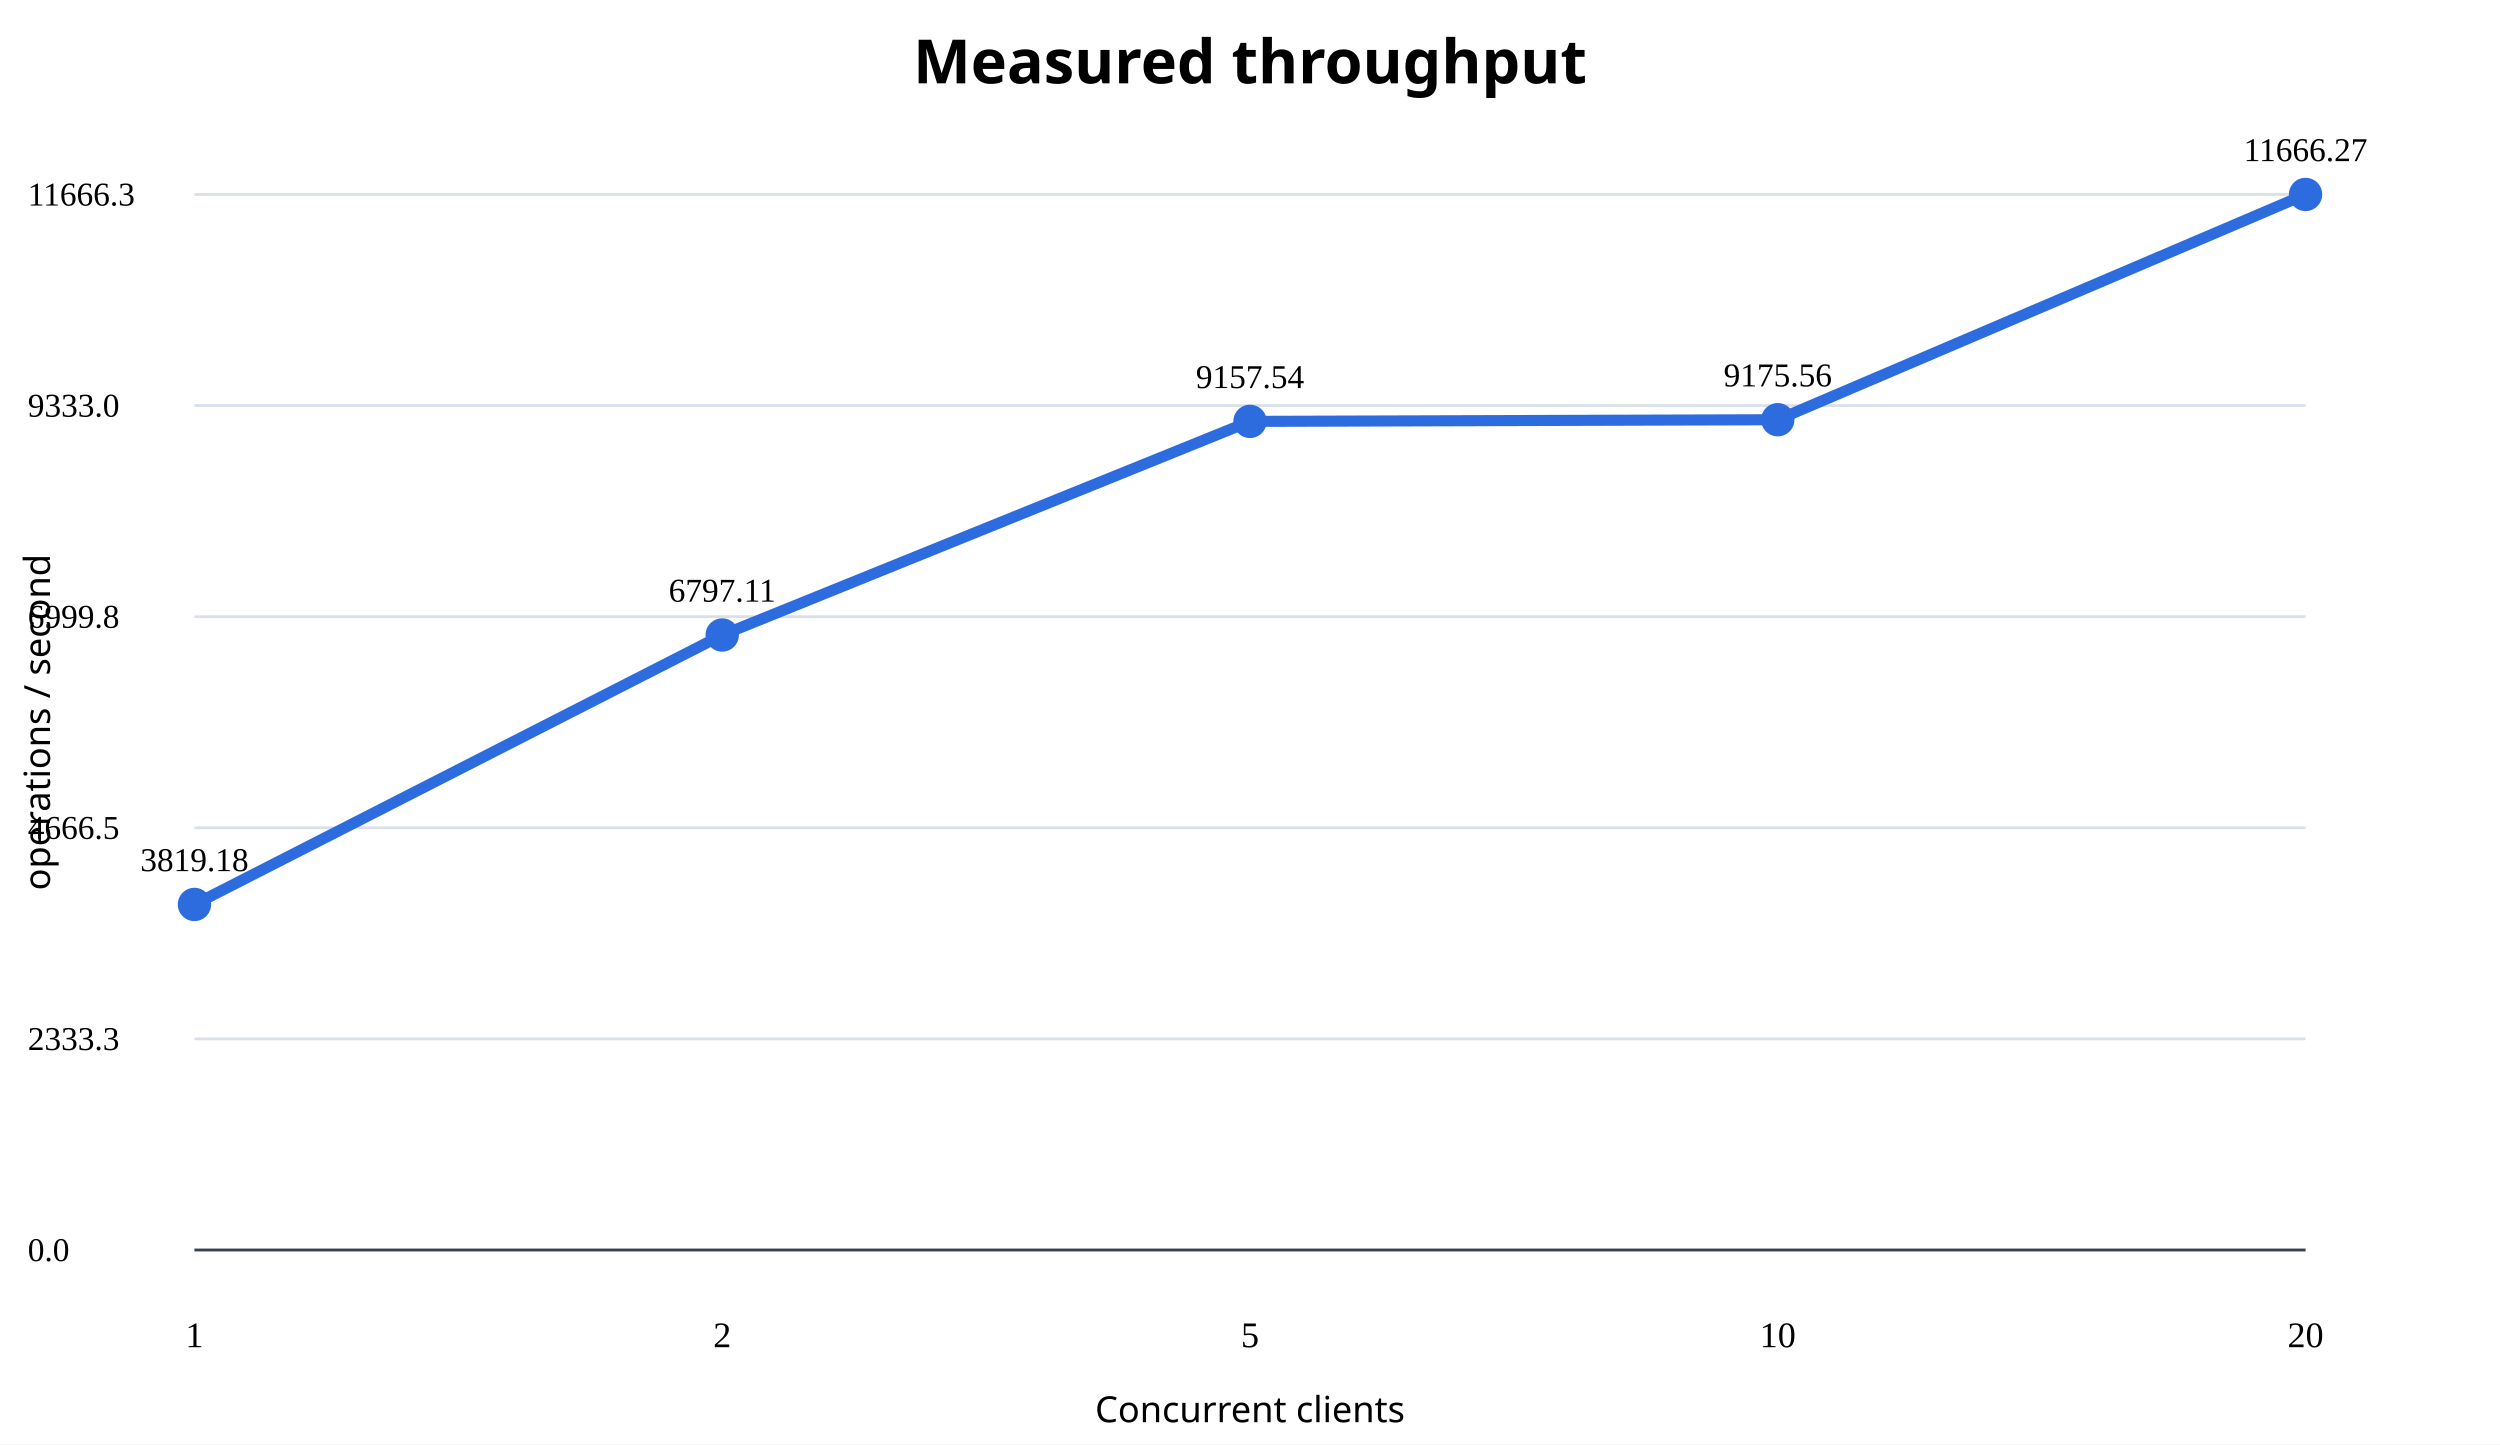
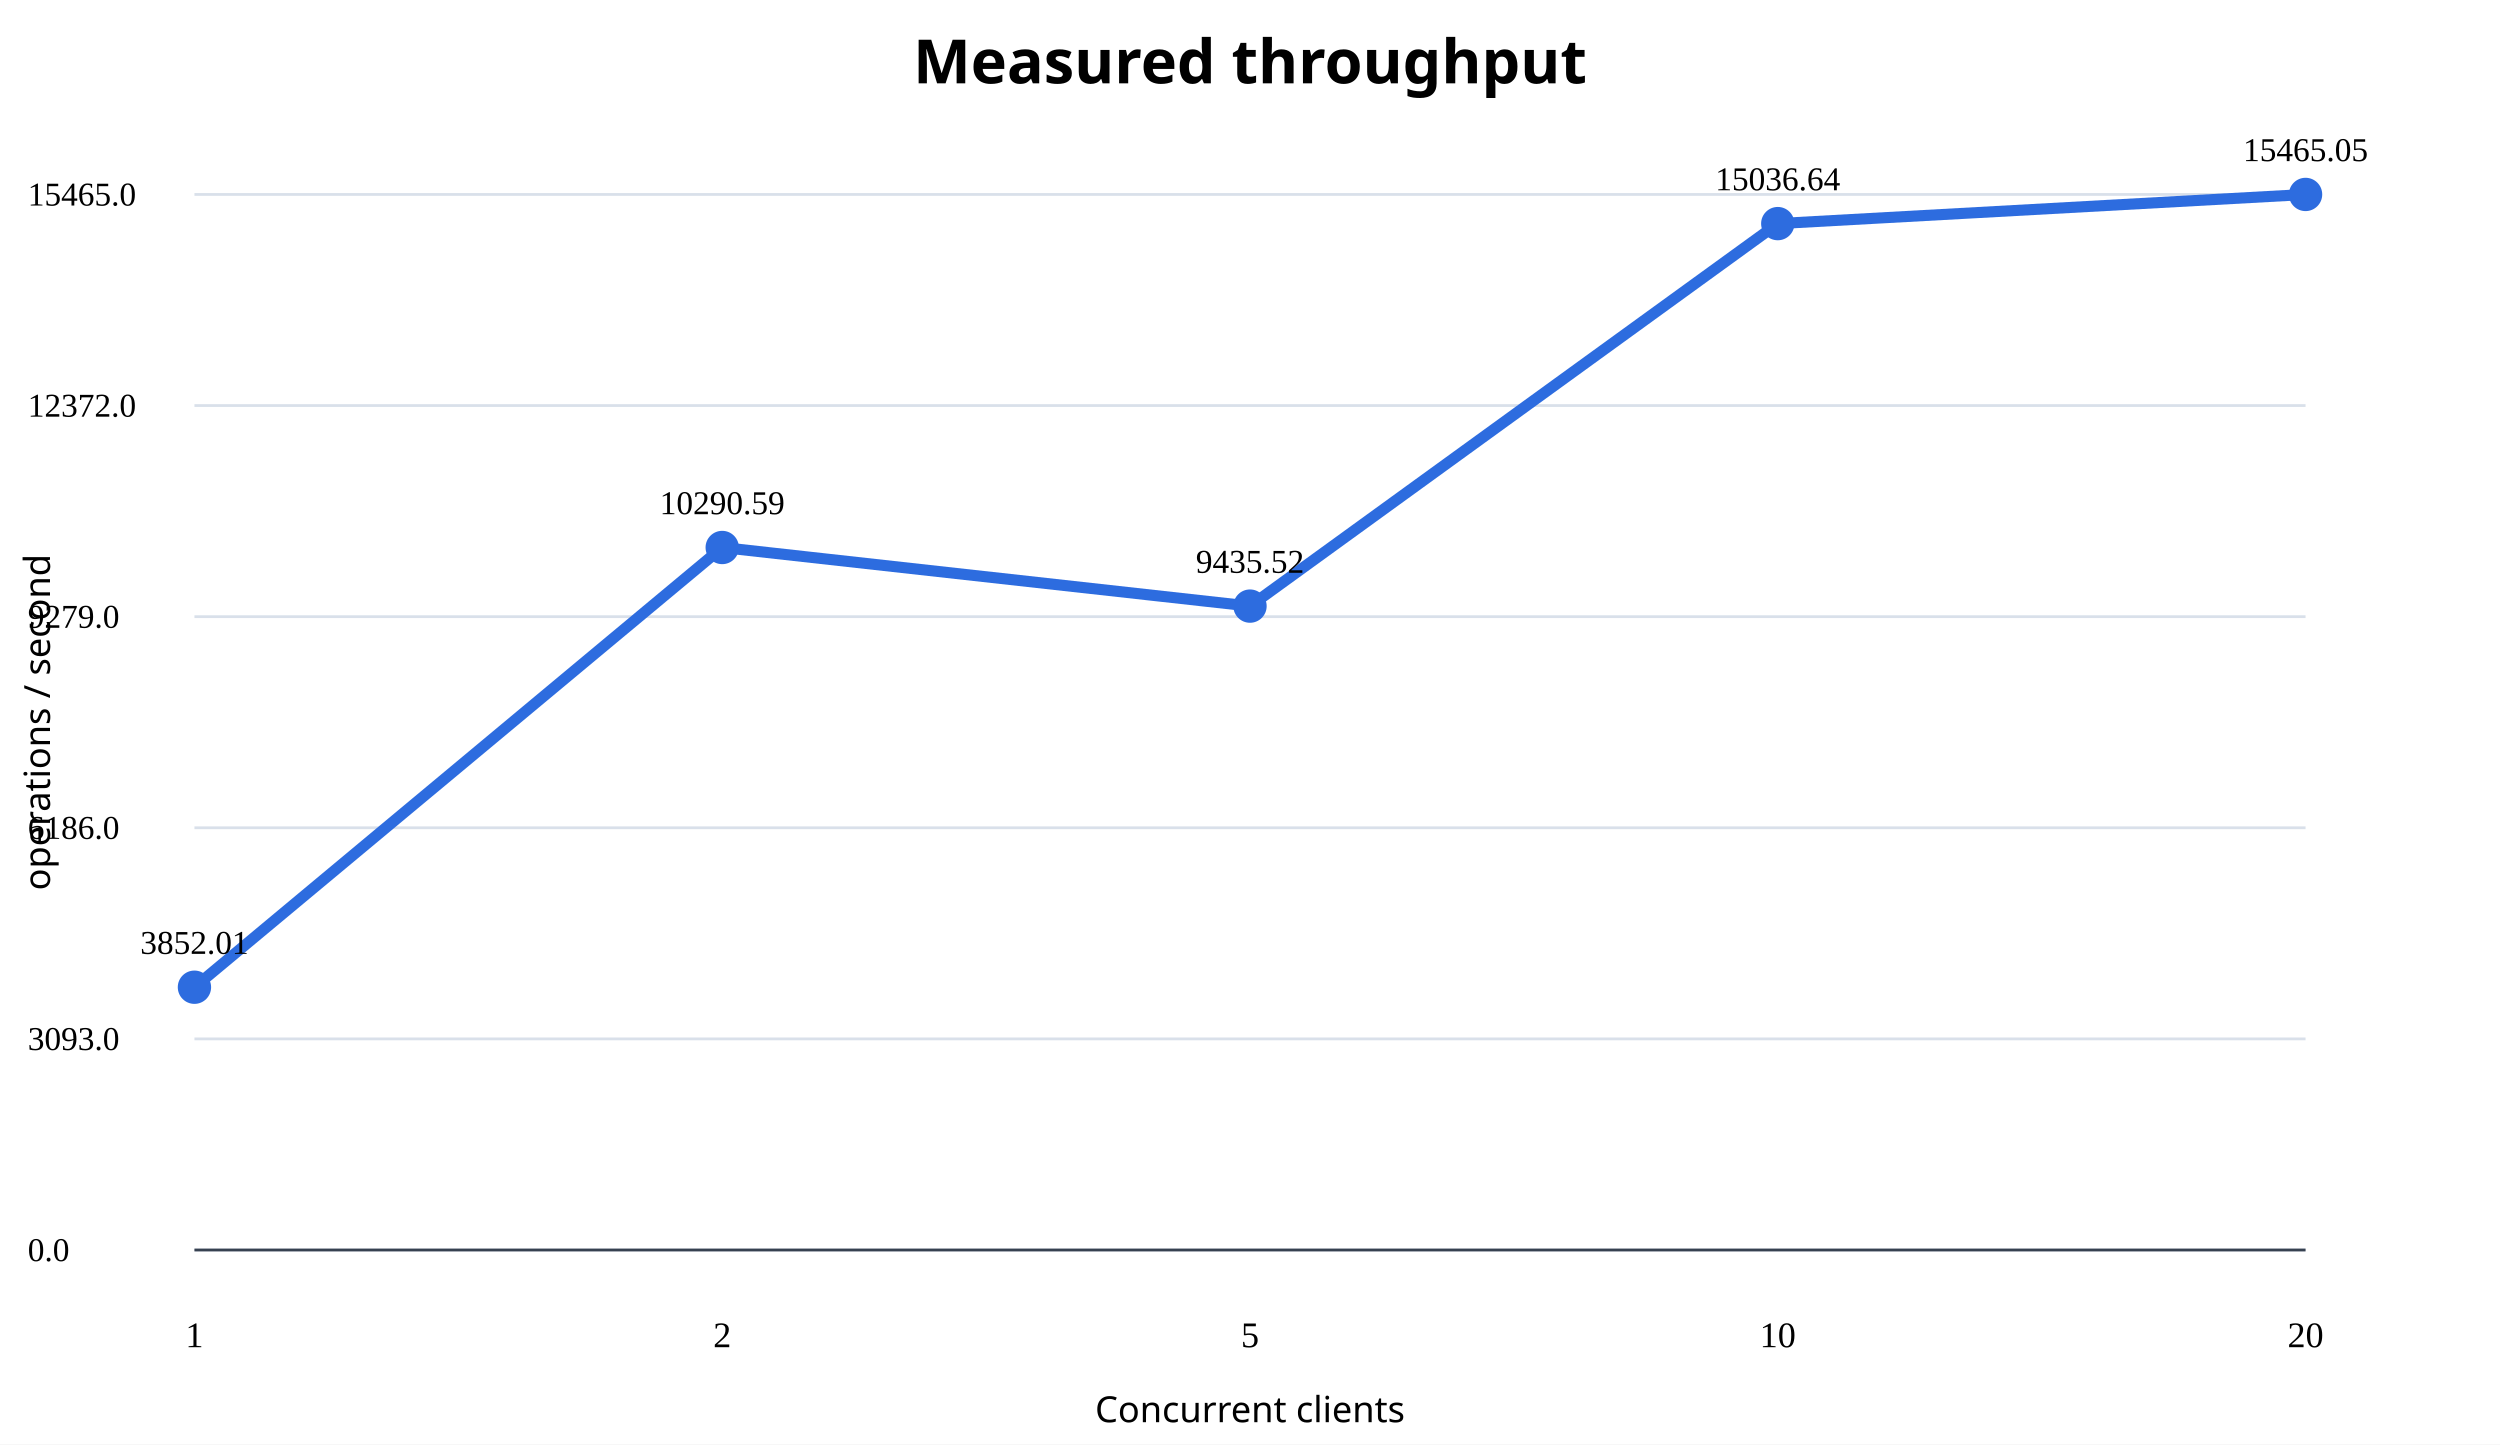
<svg xmlns="http://www.w3.org/2000/svg" width="900" height="520" viewBox="0 0 900 520">
  <rect width="100%" height="100%" fill="white" />
  <text x="450.0" y="30" text-anchor="middle" font-family="sans-serif" font-size="22" font-weight="bold">Measured throughput</text>
  <line x1="70" y1="450.0" x2="830" y2="450.0" stroke="#d9e0ea" />
  <text x="10" y="454.0" font-size="12">0.0</text>
  <line x1="70" y1="374.0" x2="830" y2="374.0" stroke="#d9e0ea" />
-   <text x="10" y="378.0" font-size="12">2333.3</text>
+   <text x="10" y="378.0" font-size="12">3093.0</text>
  <line x1="70" y1="298.0" x2="830" y2="298.0" stroke="#d9e0ea" />
-   <text x="10" y="302.0" font-size="12">4666.5</text>
+   <text x="10" y="302.0" font-size="12">6186.0</text>
  <line x1="70" y1="222.0" x2="830" y2="222.0" stroke="#d9e0ea" />
-   <text x="10" y="226.0" font-size="12">6999.8</text>
+   <text x="10" y="226.0" font-size="12">9279.0</text>
  <line x1="70" y1="146.0" x2="830" y2="146.0" stroke="#d9e0ea" />
-   <text x="10" y="150.0" font-size="12">9333.0</text>
+   <text x="10" y="150.0" font-size="12">12372.0</text>
  <line x1="70" y1="70.0" x2="830" y2="70.0" stroke="#d9e0ea" />
-   <text x="10" y="74.0" font-size="12">11666.3</text>
+   <text x="10" y="74.0" font-size="12">15465.0</text>
  <line x1="70" y1="450" x2="830" y2="450" stroke="#374151" />
-   <polyline points="70.0,325.6 260.0,228.6 450.0,151.7 640.0,151.1 830.0,70.0" fill="none" stroke="#2d6cdf" stroke-width="4" />
-   <circle cx="70.0" cy="325.6" r="6" fill="#2d6cdf" />
-   <text x="70.0" y="313.6" text-anchor="middle" font-size="12">3819.18</text>
-   <circle cx="260.0" cy="228.6" r="6" fill="#2d6cdf" />
-   <text x="260.0" y="216.6" text-anchor="middle" font-size="12">6797.11</text>
-   <circle cx="450.0" cy="151.7" r="6" fill="#2d6cdf" />
-   <text x="450.0" y="139.7" text-anchor="middle" font-size="12">9157.54</text>
-   <circle cx="640.0" cy="151.1" r="6" fill="#2d6cdf" />
-   <text x="640.0" y="139.1" text-anchor="middle" font-size="12">9175.56</text>
+   <polyline points="70.0,355.4 260.0,197.1 450.0,218.2 640.0,80.5 830.0,70.0" fill="none" stroke="#2d6cdf" stroke-width="4" />
+   <circle cx="70.0" cy="355.4" r="6" fill="#2d6cdf" />
+   <text x="70.0" y="343.4" text-anchor="middle" font-size="12">3852.01</text>
+   <circle cx="260.0" cy="197.1" r="6" fill="#2d6cdf" />
+   <text x="260.0" y="185.1" text-anchor="middle" font-size="12">10290.59</text>
+   <circle cx="450.0" cy="218.2" r="6" fill="#2d6cdf" />
+   <text x="450.0" y="206.2" text-anchor="middle" font-size="12">9435.52</text>
+   <circle cx="640.0" cy="80.5" r="6" fill="#2d6cdf" />
+   <text x="640.0" y="68.5" text-anchor="middle" font-size="12">15036.64</text>
  <circle cx="830.0" cy="70.0" r="6" fill="#2d6cdf" />
-   <text x="830.0" y="58.0" text-anchor="middle" font-size="12">11666.27</text>
+   <text x="830.0" y="58.0" text-anchor="middle" font-size="12">15465.05</text>
  <text x="70.0" y="485" text-anchor="middle" font-size="13">1</text>
  <text x="260.0" y="485" text-anchor="middle" font-size="13">2</text>
  <text x="450.0" y="485" text-anchor="middle" font-size="13">5</text>
  <text x="640.0" y="485" text-anchor="middle" font-size="13">10</text>
  <text x="830.0" y="485" text-anchor="middle" font-size="13">20</text>
  <text x="450.0" y="512" text-anchor="middle" font-family="sans-serif" font-size="13">Concurrent clients</text>
  <text x="18" y="260.0" transform="rotate(-90 18 260.0)" text-anchor="middle" font-family="sans-serif" font-size="13">operations / second</text>
</svg>
